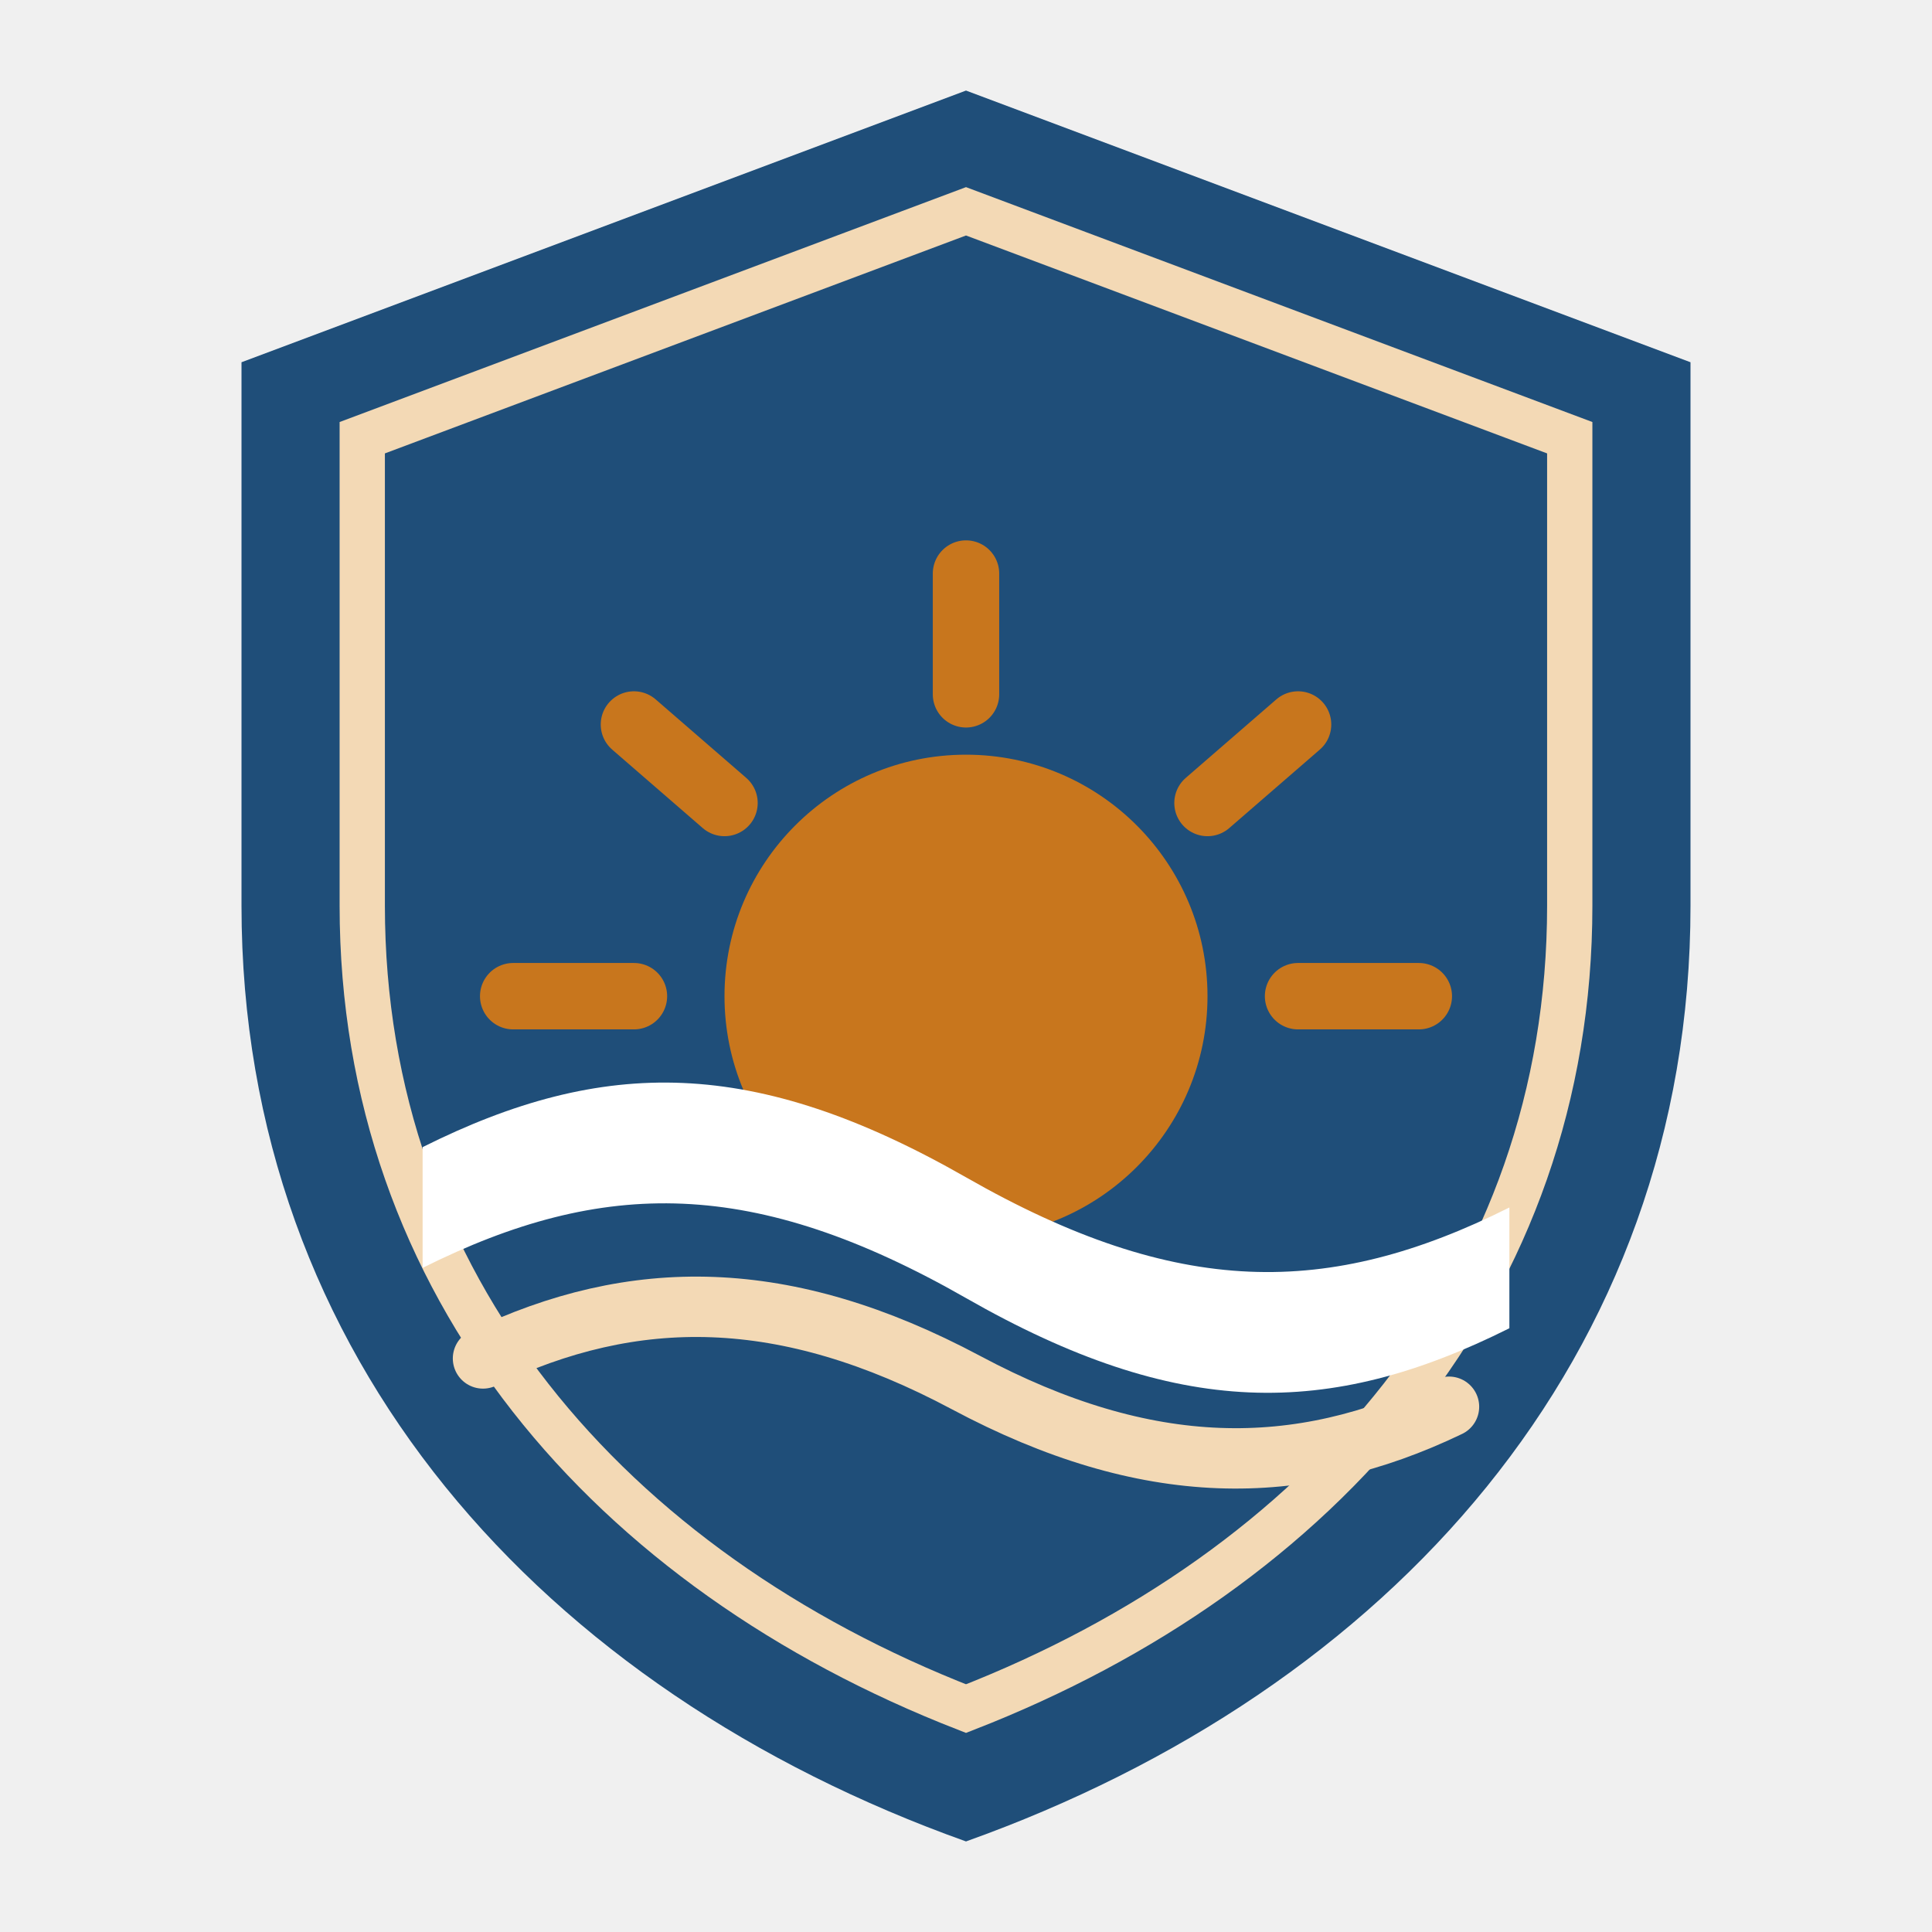
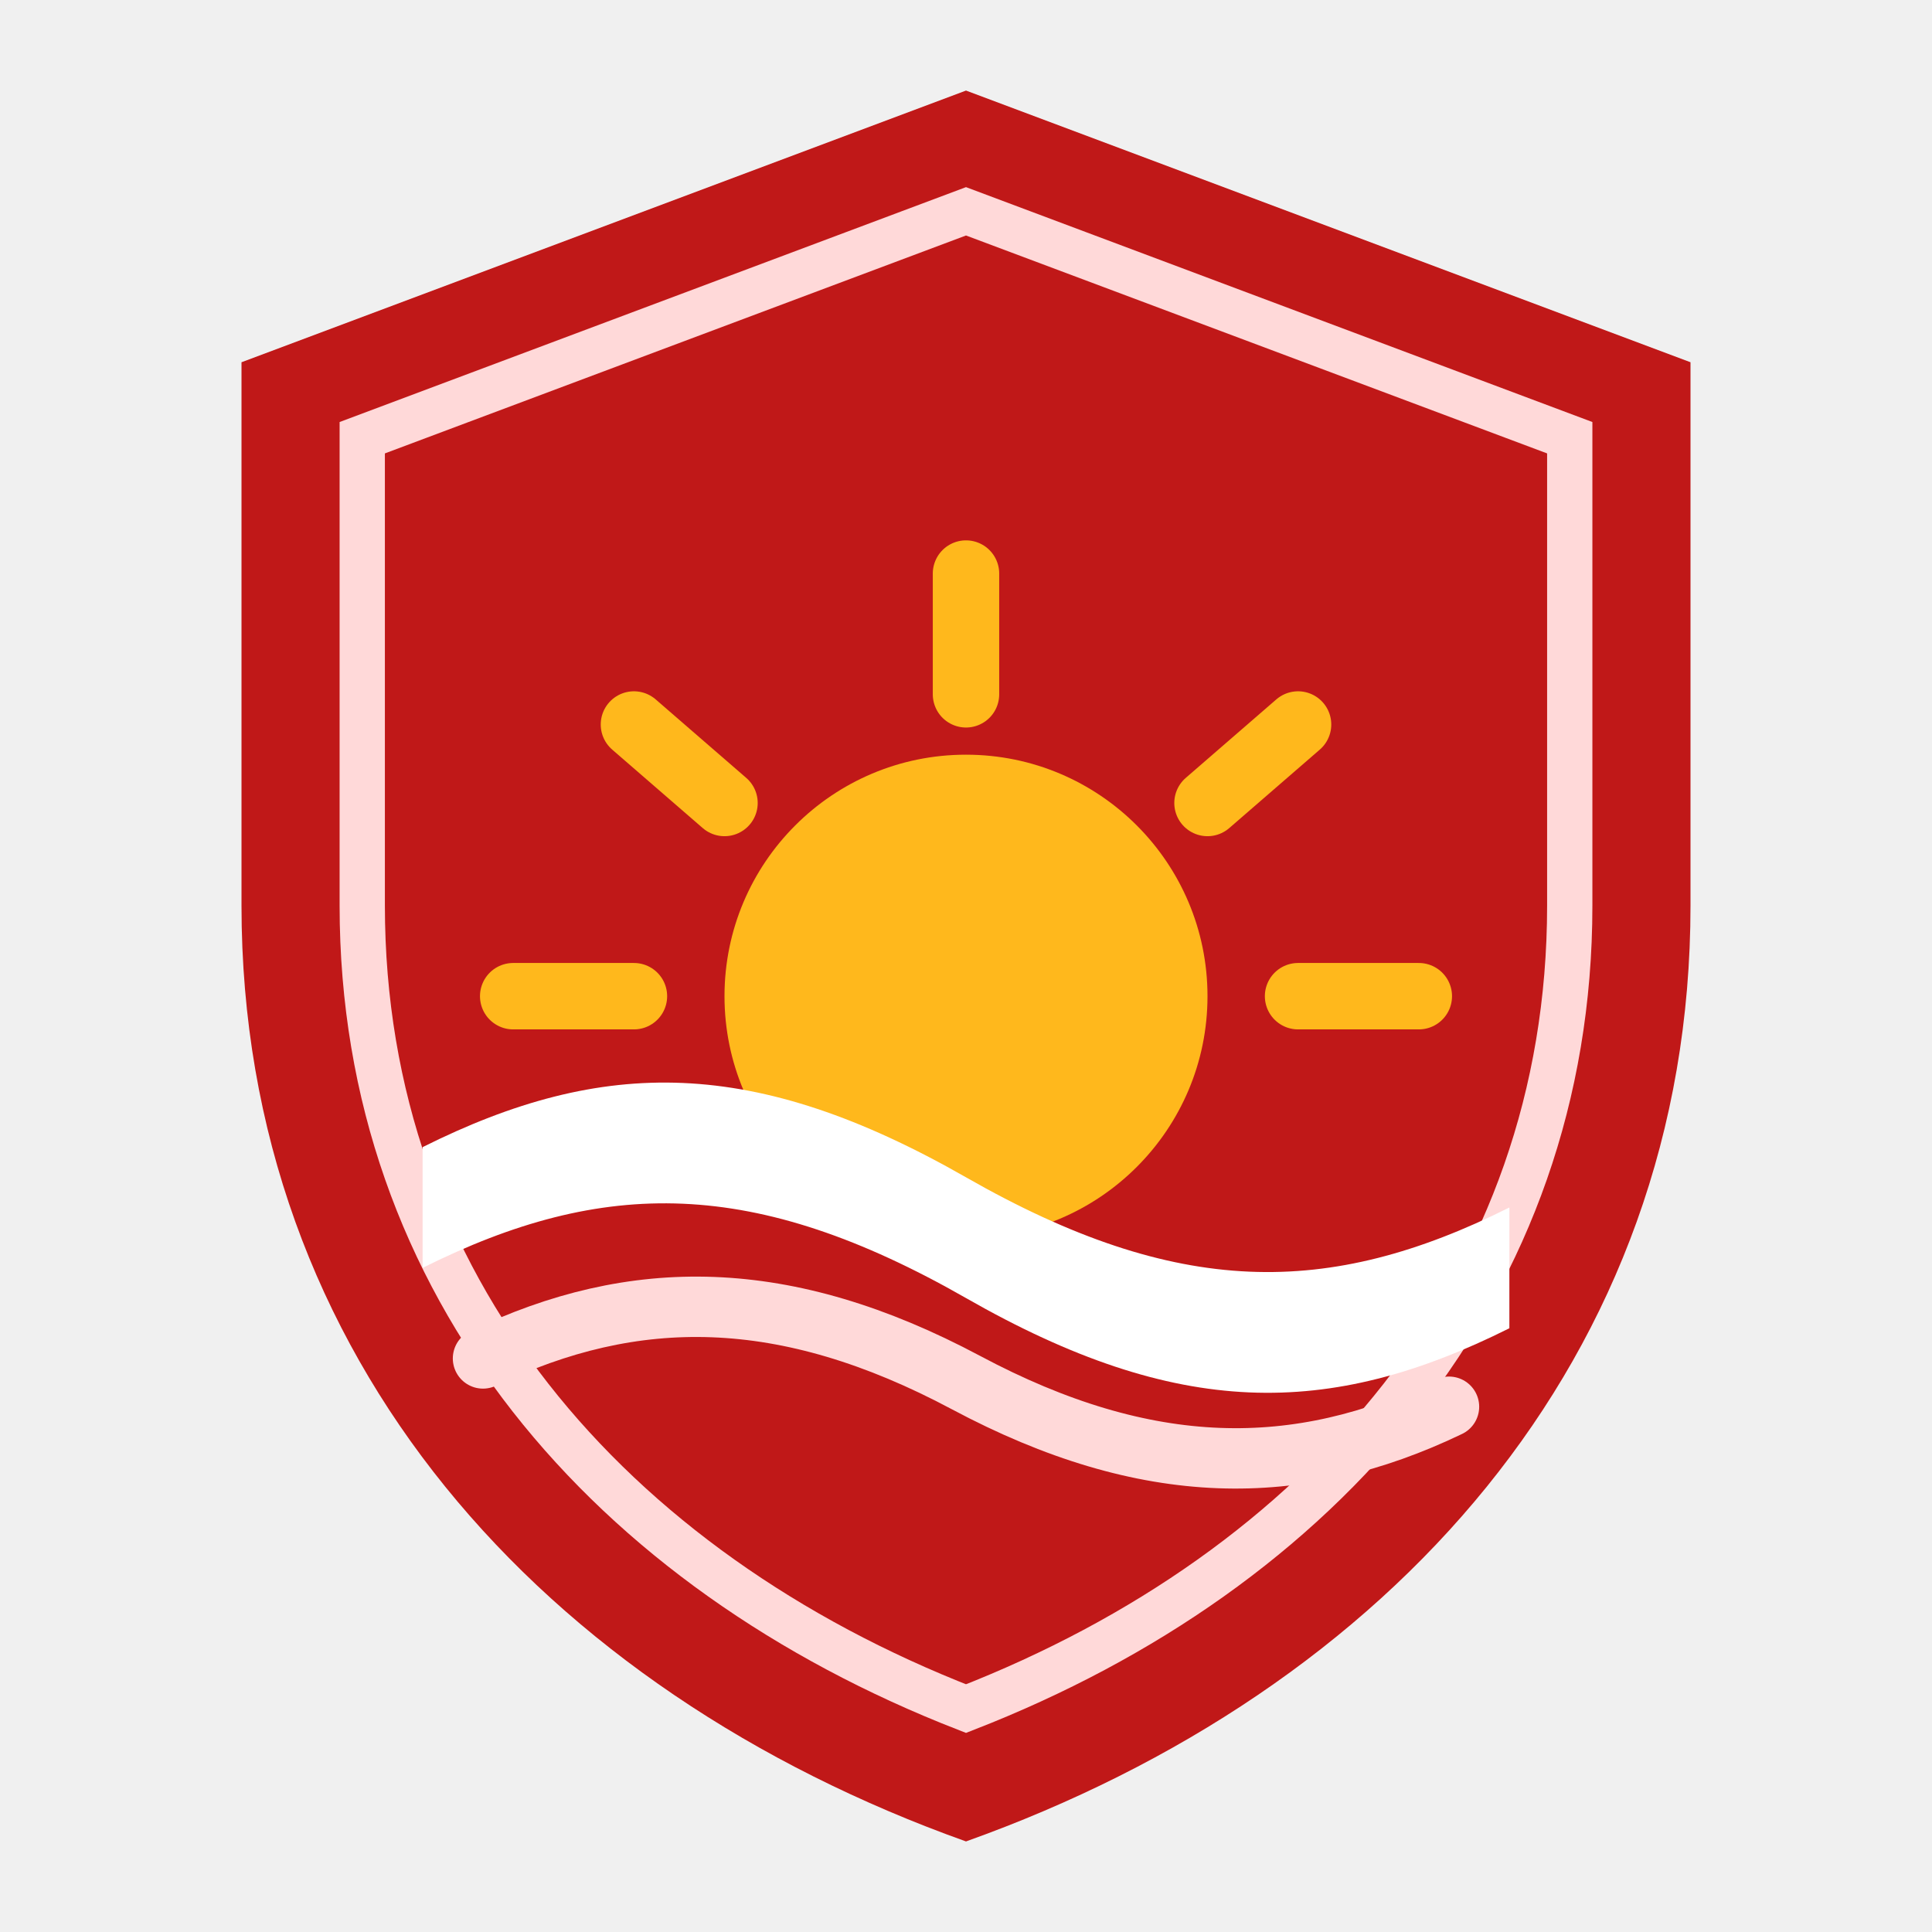
<svg xmlns="http://www.w3.org/2000/svg" viewBox="0 0 64 64" role="img" aria-label="Sunrise Valley Public School crest">
-   <path d="M32 3 56 12v18c0 15-10 26-24 31C18 56 8 45 8 30V12z" fill="#1f4e79" />
-   <path d="M32 7 52 14.5V30c0 12.6-8.2 22-20 26.6C20.2 52 12 42.6 12 30V14.5z" fill="none" stroke="#f3d9b5" stroke-width="1.5" />
-   <circle cx="32" cy="33" r="8" fill="#c8761d" />
-   <g stroke="#c8761d" stroke-width="2.2" stroke-linecap="round">
+   <path d="M32 3 56 12v18c0 15-10 26-24 31C18 56 8 45 8 30V12z" fill="#c01818" />
+   <path d="M32 7 52 14.5V30c0 12.6-8.2 22-20 26.6C20.2 52 12 42.6 12 30V14.5z" fill="none" stroke="#ffd9d9" stroke-width="1.5" />
+   <circle cx="32" cy="33" r="8" fill="#ffb81c" />
+   <g stroke="#ffb81c" stroke-width="2.2" stroke-linecap="round">
    <path d="M32 19v4" />
    <path d="M21 24l3 2.6" />
    <path d="M43 24l-3 2.6" />
    <path d="M17 33h4" />
    <path d="M43 33h4" />
  </g>
  <path d="M14 38c6-3 11-3 18 1s12 4 18 1v4c-6 3-11 3-18-1s-12-4-18-1z" fill="#ffffff" />
-   <path d="M16 45c5-2.4 10-2.4 16 .8s11 3.2 16 .8" fill="none" stroke="#f3d9b5" stroke-width="2" stroke-linecap="round" />
+   <path d="M16 45c5-2.4 10-2.4 16 .8s11 3.2 16 .8" fill="none" stroke="#ffd9d9" stroke-width="2" stroke-linecap="round" />
</svg>
